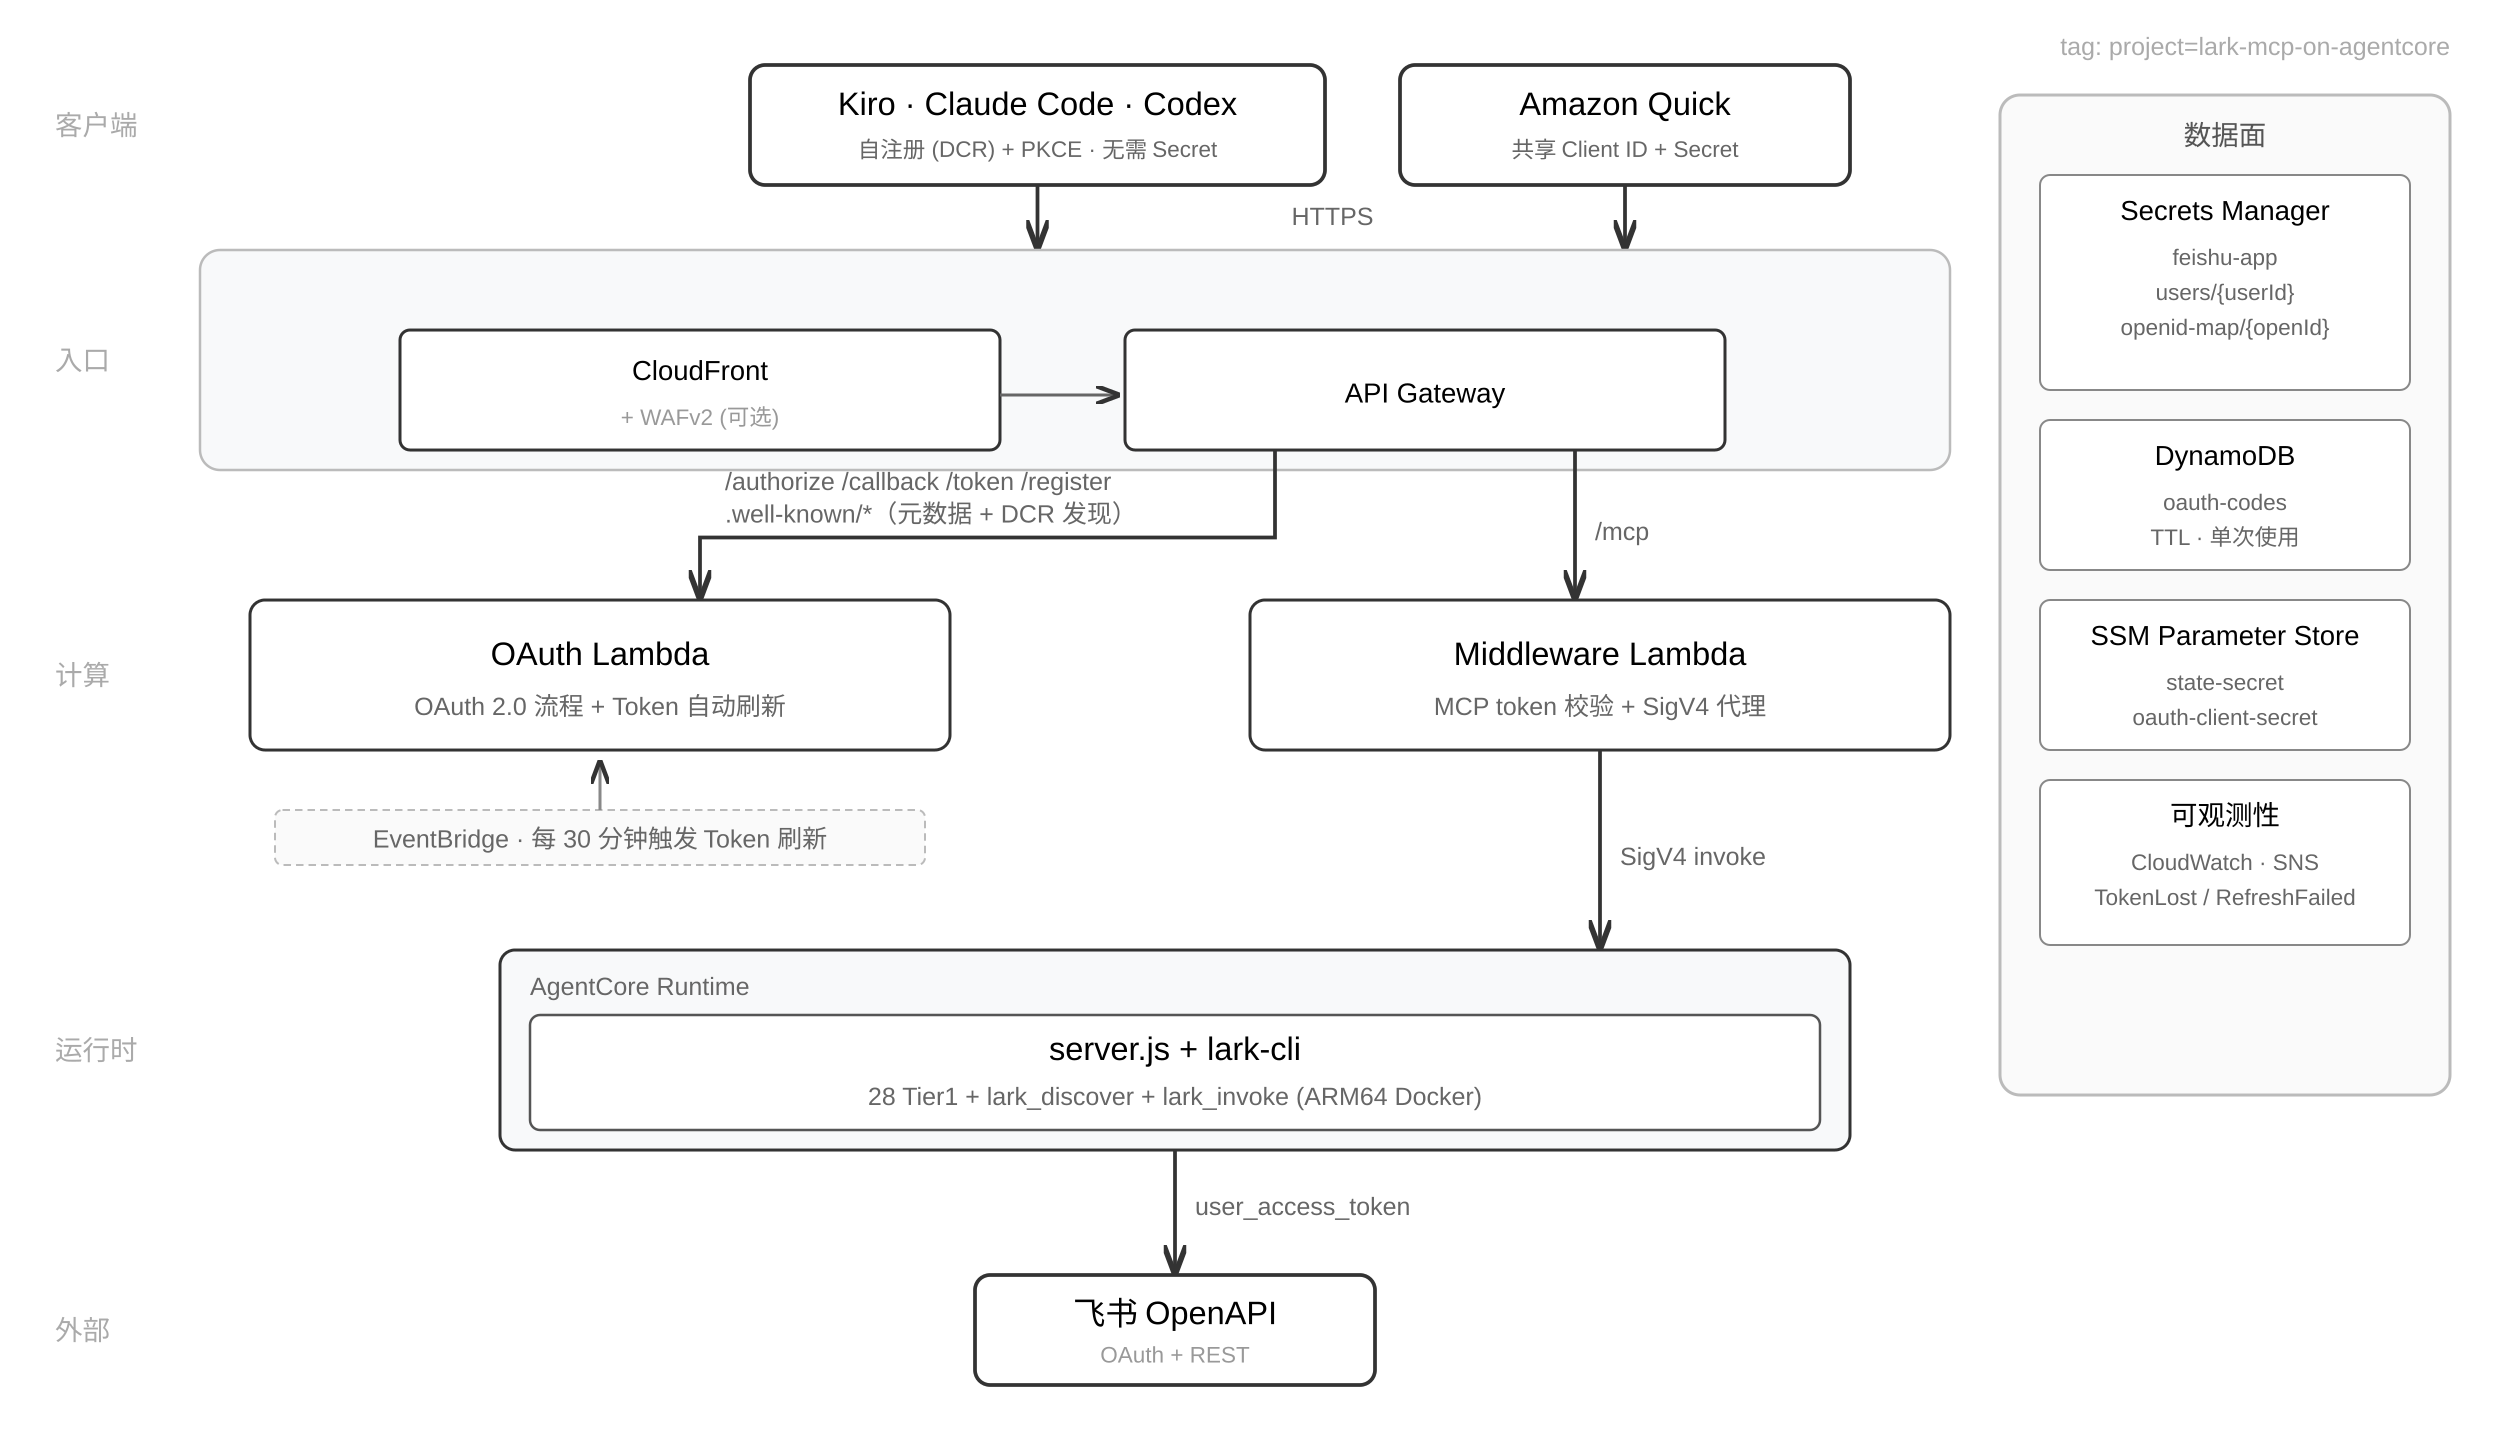
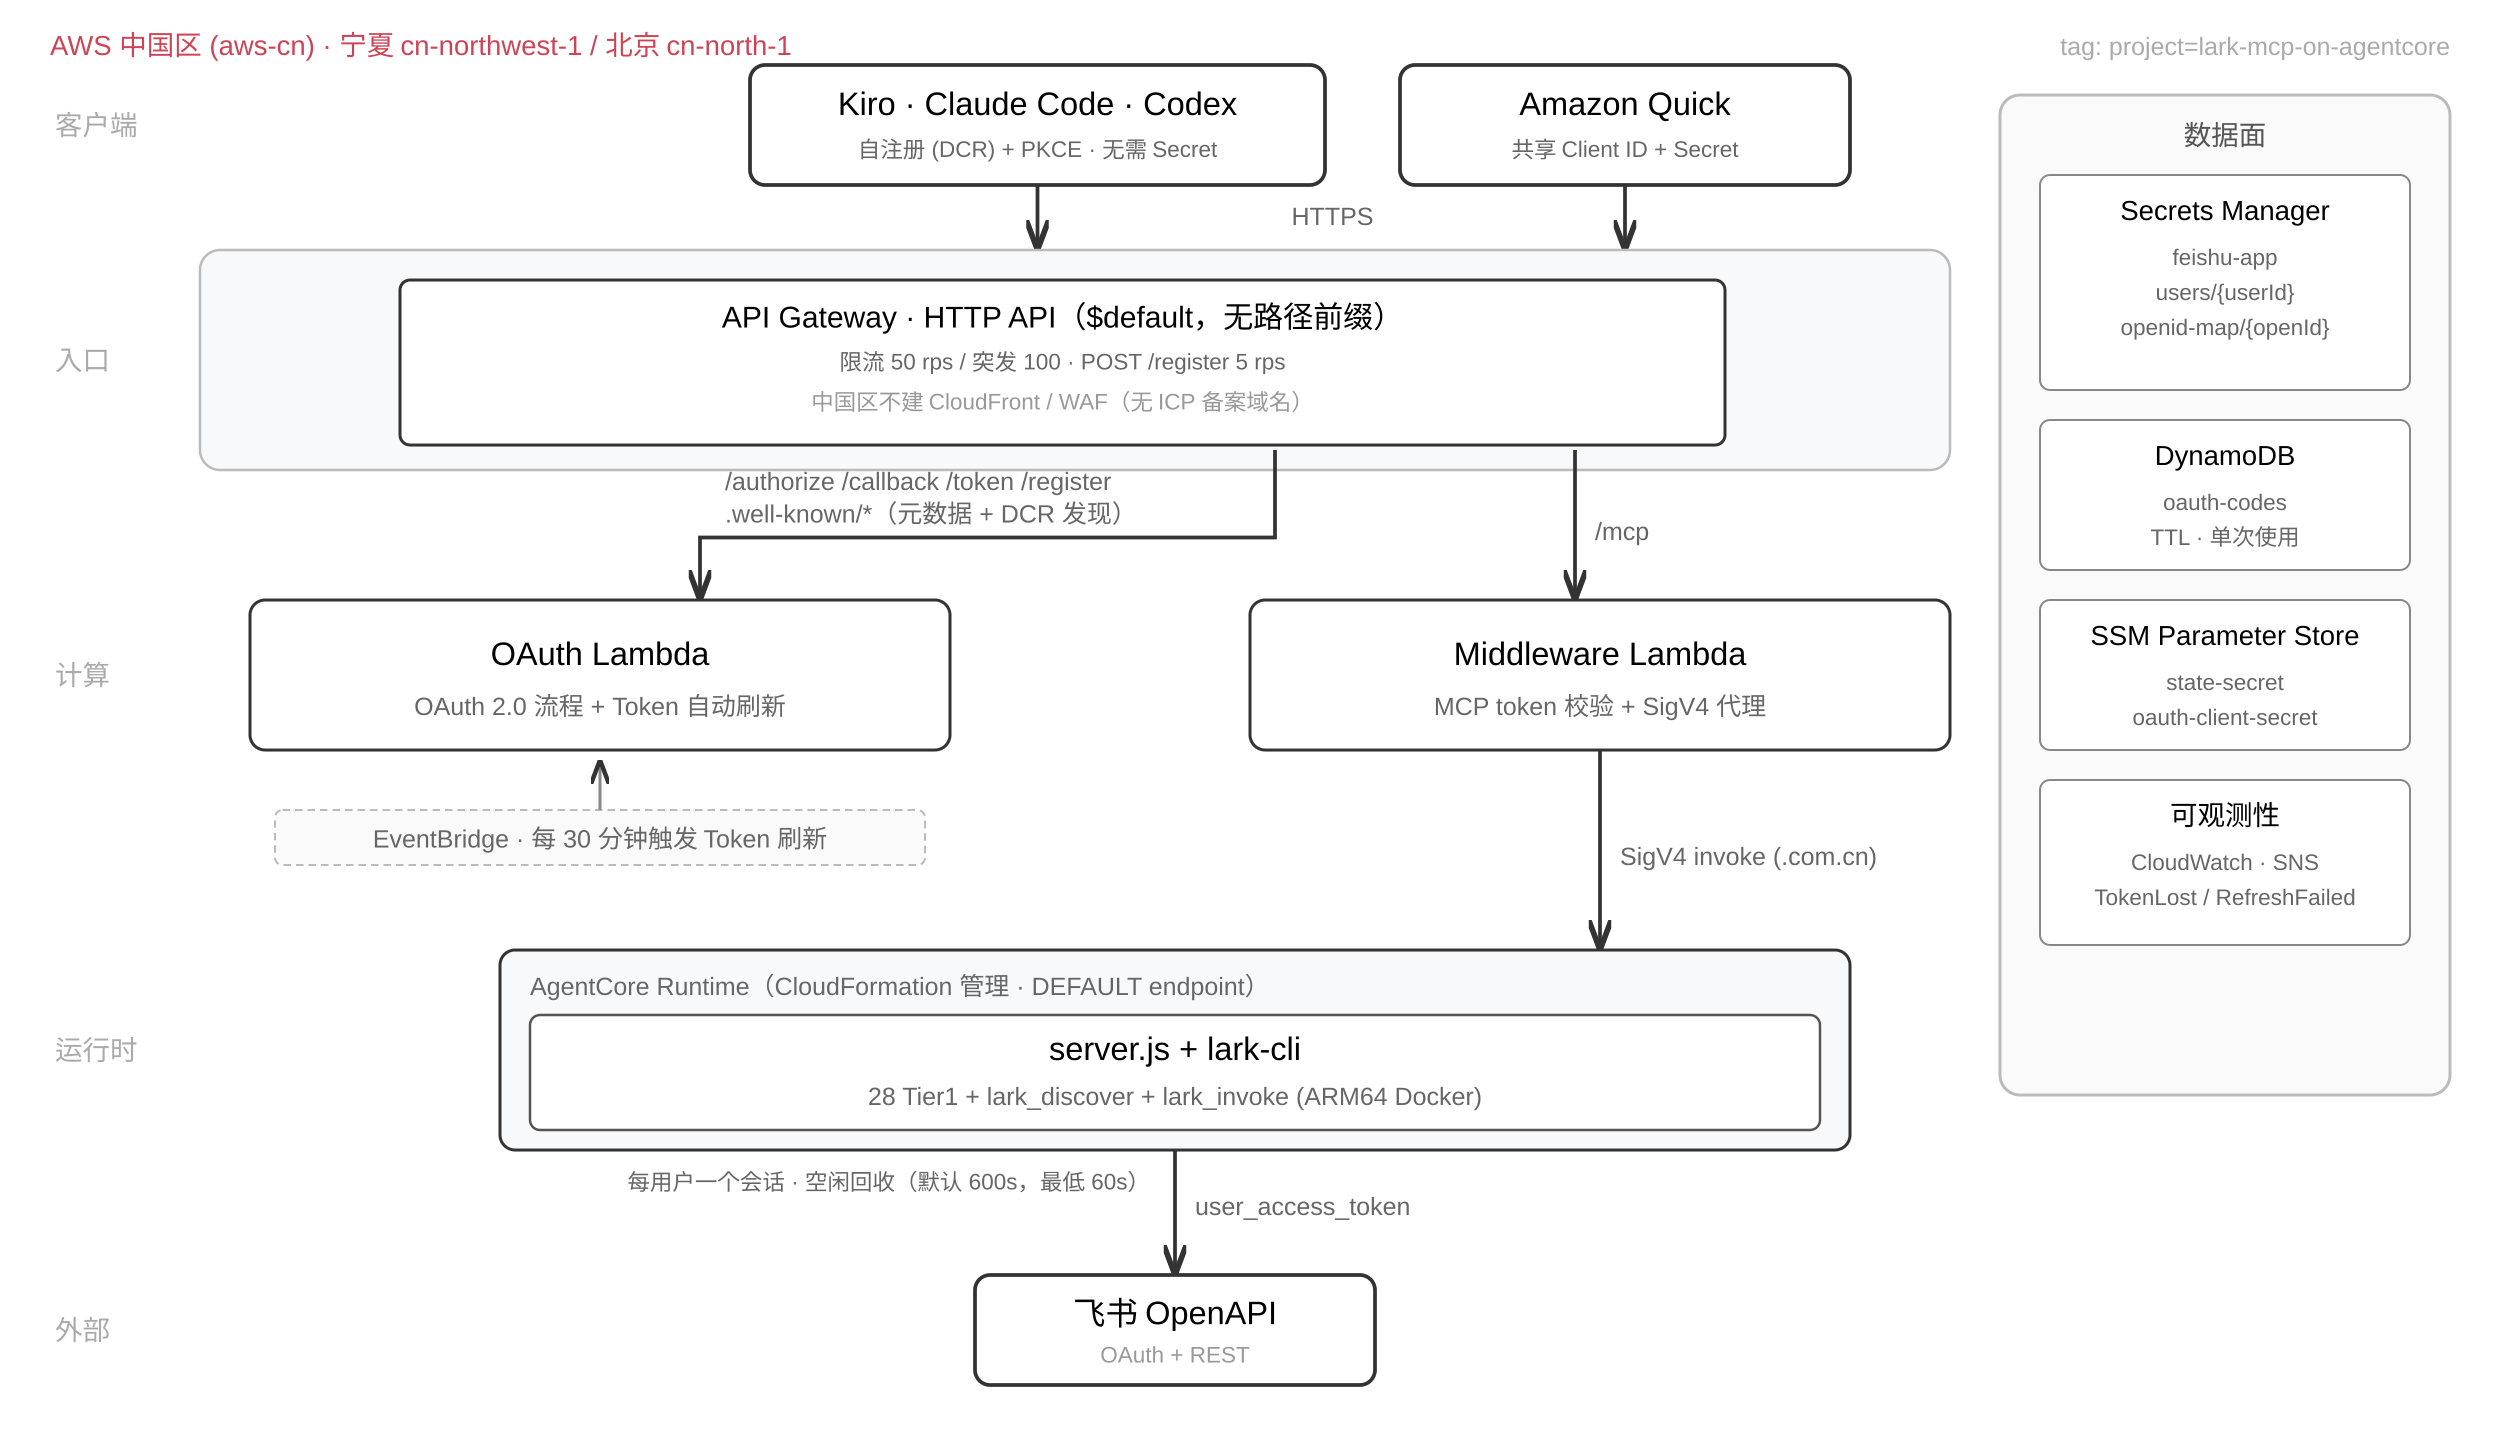
<svg xmlns="http://www.w3.org/2000/svg" viewBox="0 0 1000 580" font-family="-apple-system, BlinkMacSystemFont, 'PingFang SC', 'Hiragino Sans GB', 'Microsoft YaHei', 'Segoe UI', Arial, sans-serif" font-size="12">
  <defs>
    <marker id="arr" markerWidth="8" markerHeight="6" refX="8" refY="3" orient="auto">
      <path d="M0,0 L8,3 L0,6" fill="none" stroke="#333" stroke-width="1.5" />
    </marker>
  </defs>
  <rect width="1000" height="580" fill="#fff" />
+   <text x="20" y="22" fill="#c45" font-size="11" font-weight="500">AWS 中国区 (aws-cn) · 宁夏 cn-northwest-1 / 北京 cn-north-1</text>
  <text x="980" y="22" text-anchor="end" fill="#aaa" font-size="10">tag: project=lark-mcp-on-agentcore</text>
  <text x="22" y="54" fill="#aaa" font-size="11">客户端</text>
  <text x="22" y="148" fill="#aaa" font-size="11">入口</text>
  <text x="22" y="274" fill="#aaa" font-size="11">计算</text>
  <text x="22" y="424" fill="#aaa" font-size="11">运行时</text>
  <text x="22" y="536" fill="#aaa" font-size="11">外部</text>
  <rect x="800" y="38" width="180" height="400" rx="8" fill="#fafafa" stroke="#bbb" stroke-width="1.2" />
  <text x="890" y="58" text-anchor="middle" font-size="11" font-weight="500" fill="#555">数据面</text>
  <rect x="816" y="70" width="148" height="86" rx="4" fill="#fff" stroke="#888" stroke-width="0.8" />
  <text x="890" y="88" text-anchor="middle" font-size="11" font-weight="500">Secrets Manager</text>
  <text x="890" y="106" text-anchor="middle" font-size="9" fill="#666">feishu-app</text>
  <text x="890" y="120" text-anchor="middle" font-size="9" fill="#666">users/{userId}</text>
  <text x="890" y="134" text-anchor="middle" font-size="9" fill="#666">openid-map/{openId}</text>
  <rect x="816" y="168" width="148" height="60" rx="4" fill="#fff" stroke="#888" stroke-width="0.8" />
  <text x="890" y="186" text-anchor="middle" font-size="11" font-weight="500">DynamoDB</text>
  <text x="890" y="204" text-anchor="middle" font-size="9" fill="#666">oauth-codes</text>
  <text x="890" y="218" text-anchor="middle" font-size="9" fill="#666">TTL · 单次使用</text>
  <rect x="816" y="240" width="148" height="60" rx="4" fill="#fff" stroke="#888" stroke-width="0.8" />
  <text x="890" y="258" text-anchor="middle" font-size="11" font-weight="500">SSM Parameter Store</text>
  <text x="890" y="276" text-anchor="middle" font-size="9" fill="#666">state-secret</text>
  <text x="890" y="290" text-anchor="middle" font-size="9" fill="#666">oauth-client-secret</text>
  <rect x="816" y="312" width="148" height="66" rx="4" fill="#fff" stroke="#888" stroke-width="0.8" />
  <text x="890" y="330" text-anchor="middle" font-size="11" font-weight="500">可观测性</text>
  <text x="890" y="348" text-anchor="middle" font-size="9" fill="#666">CloudWatch · SNS</text>
  <text x="890" y="362" text-anchor="middle" font-size="9" fill="#666">TokenLost / RefreshFailed</text>
  <rect x="300" y="26" width="230" height="48" rx="6" fill="#fff" stroke="#333" stroke-width="1.5" />
  <text x="415" y="46" text-anchor="middle" font-size="13" font-weight="500">Kiro · Claude Code · Codex</text>
  <text x="415" y="63" text-anchor="middle" font-size="9" fill="#666">自注册 (DCR) + PKCE · 无需 Secret</text>
  <rect x="560" y="26" width="180" height="48" rx="6" fill="#fff" stroke="#333" stroke-width="1.5" />
  <text x="650" y="46" text-anchor="middle" font-size="13" font-weight="500">Amazon Quick</text>
  <text x="650" y="63" text-anchor="middle" font-size="9" fill="#666">共享 Client ID + Secret</text>
  <line x1="415" y1="74" x2="415" y2="100" stroke="#333" stroke-width="1.5" marker-end="url(#arr)" />
  <line x1="650" y1="74" x2="650" y2="100" stroke="#333" stroke-width="1.5" marker-end="url(#arr)" />
  <text x="533" y="90" text-anchor="middle" fill="#666" font-size="10">HTTPS</text>
  <rect x="80" y="100" width="700" height="88" rx="8" fill="#f8f9fa" stroke="#bbb" stroke-width="1" />
-   <rect x="160" y="132" width="240" height="48" rx="4" fill="#fff" stroke="#333" stroke-width="1.2" />
-   <text x="280" y="152" text-anchor="middle" font-size="11" font-weight="500">CloudFront</text>
-   <text x="280" y="170" text-anchor="middle" font-size="9" fill="#999" font-weight="400">+ WAFv2 (可选)</text>
-   <line x1="400" y1="158" x2="448" y2="158" stroke="#666" stroke-width="1.2" marker-end="url(#arr)" />
-   <rect x="450" y="132" width="240" height="48" rx="4" fill="#fff" stroke="#333" stroke-width="1.2" />
-   <text x="570" y="161" text-anchor="middle" font-size="11" font-weight="500">API Gateway</text>
+   <rect x="160" y="112" width="530" height="66" rx="4" fill="#fff" stroke="#333" stroke-width="1.2" />
+   <text x="425" y="131" text-anchor="middle" font-size="12" font-weight="500">API Gateway · HTTP API（$default，无路径前缀）</text>
+   <text x="425" y="148" text-anchor="middle" font-size="9" fill="#666">限流 50 rps / 突发 100 · POST /register 5 rps</text>
+   <text x="425" y="164" text-anchor="middle" font-size="9" fill="#999">中国区不建 CloudFront / WAF（无 ICP 备案域名）</text>
  <path d="M 510 180 L 510 215 L 280 215 L 280 240" stroke="#333" stroke-width="1.5" fill="none" marker-end="url(#arr)" />
  <text x="290" y="196" fill="#666" font-size="10">/authorize /callback /token /register</text>
  <text x="290" y="209" fill="#666" font-size="10">.well-known/*（元数据 + DCR 发现）</text>
  <line x1="630" y1="180" x2="630" y2="240" stroke="#333" stroke-width="1.5" marker-end="url(#arr)" />
  <text x="638" y="216" fill="#666" font-size="10">/mcp</text>
  <rect x="100" y="240" width="280" height="60" rx="6" fill="#fff" stroke="#333" stroke-width="1.2" />
  <text x="240" y="266" text-anchor="middle" font-size="13" font-weight="500">OAuth Lambda</text>
  <text x="240" y="286" text-anchor="middle" font-size="10" fill="#666">OAuth 2.0 流程 + Token 自动刷新</text>
  <rect x="110" y="324" width="260" height="22" rx="3" fill="#fafafa" stroke="#bbb" stroke-width="0.8" stroke-dasharray="3,2" />
  <text x="240" y="339" text-anchor="middle" font-size="10" fill="#666">EventBridge · 每 30 分钟触发 Token 刷新</text>
  <line x1="240" y1="324" x2="240" y2="304" stroke="#888" stroke-width="1.2" marker-end="url(#arr)" />
  <rect x="500" y="240" width="280" height="60" rx="6" fill="#fff" stroke="#333" stroke-width="1.2" />
  <text x="640" y="266" text-anchor="middle" font-size="13" font-weight="500">Middleware Lambda</text>
  <text x="640" y="286" text-anchor="middle" font-size="10" fill="#666">MCP token 校验 + SigV4 代理</text>
  <line x1="640" y1="300" x2="640" y2="380" stroke="#333" stroke-width="1.5" marker-end="url(#arr)" />
-   <text x="648" y="346" fill="#666" font-size="10">SigV4 invoke</text>
+   <text x="648" y="346" fill="#666" font-size="10">SigV4 invoke (.com.cn)</text>
  <rect x="200" y="380" width="540" height="80" rx="6" fill="#f8f9fa" stroke="#333" stroke-width="1.2" />
-   <text x="212" y="398" fill="#666" font-size="10">AgentCore Runtime</text>
+   <text x="212" y="398" fill="#666" font-size="10">AgentCore Runtime（CloudFormation 管理 · DEFAULT endpoint）</text>
  <rect x="212" y="406" width="516" height="46" rx="4" fill="#fff" stroke="#555" stroke-width="1" />
  <text x="470" y="424" text-anchor="middle" font-size="13" font-weight="500">server.js + lark-cli</text>
  <text x="470" y="442" text-anchor="middle" font-size="10" fill="#666">28 Tier1 + lark_discover + lark_invoke (ARM64 Docker)</text>
+   <text x="460" y="476" text-anchor="end" fill="#666" font-size="9">每用户一个会话 · 空闲回收（默认 600s，最低 60s）</text>
  <line x1="470" y1="460" x2="470" y2="510" stroke="#333" stroke-width="1.5" marker-end="url(#arr)" />
  <text x="478" y="486" fill="#666" font-size="10">user_access_token</text>
  <rect x="390" y="510" width="160" height="44" rx="6" fill="#fff" stroke="#333" stroke-width="1.5" />
  <text x="470" y="530" text-anchor="middle" font-size="13" font-weight="500">飞书 OpenAPI</text>
  <text x="470" y="545" text-anchor="middle" font-size="9" fill="#999">OAuth + REST</text>
</svg>
